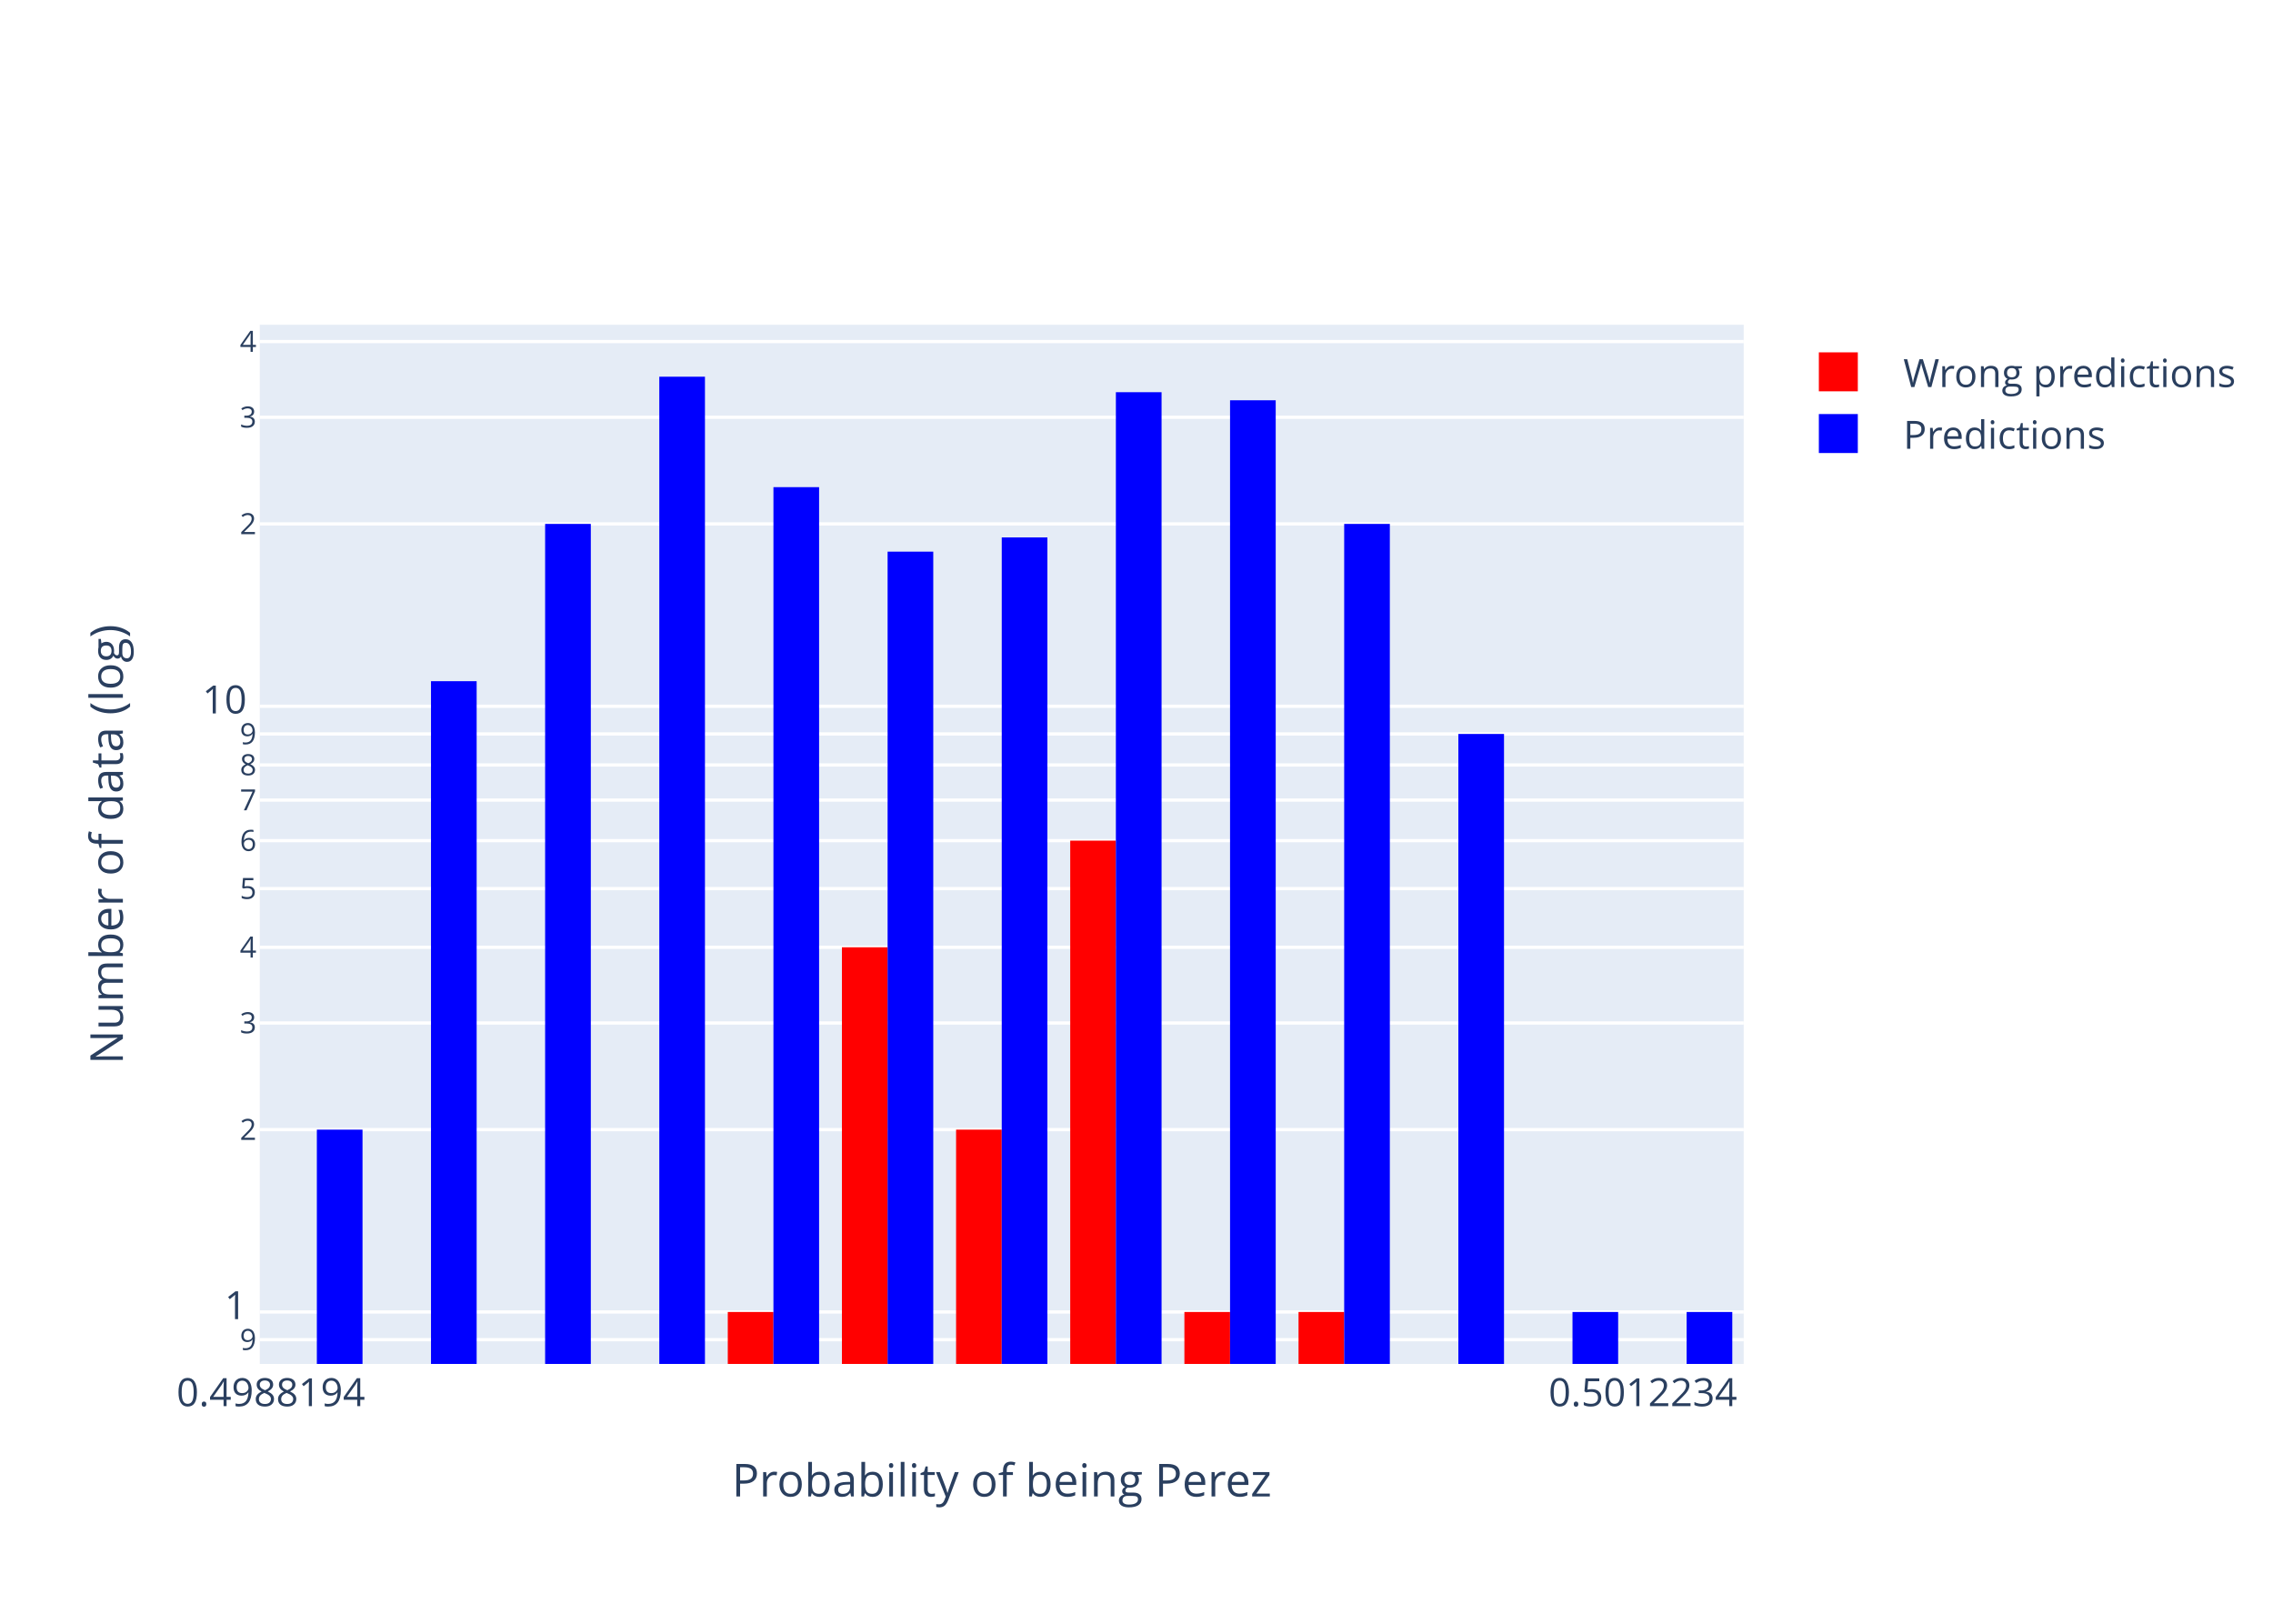
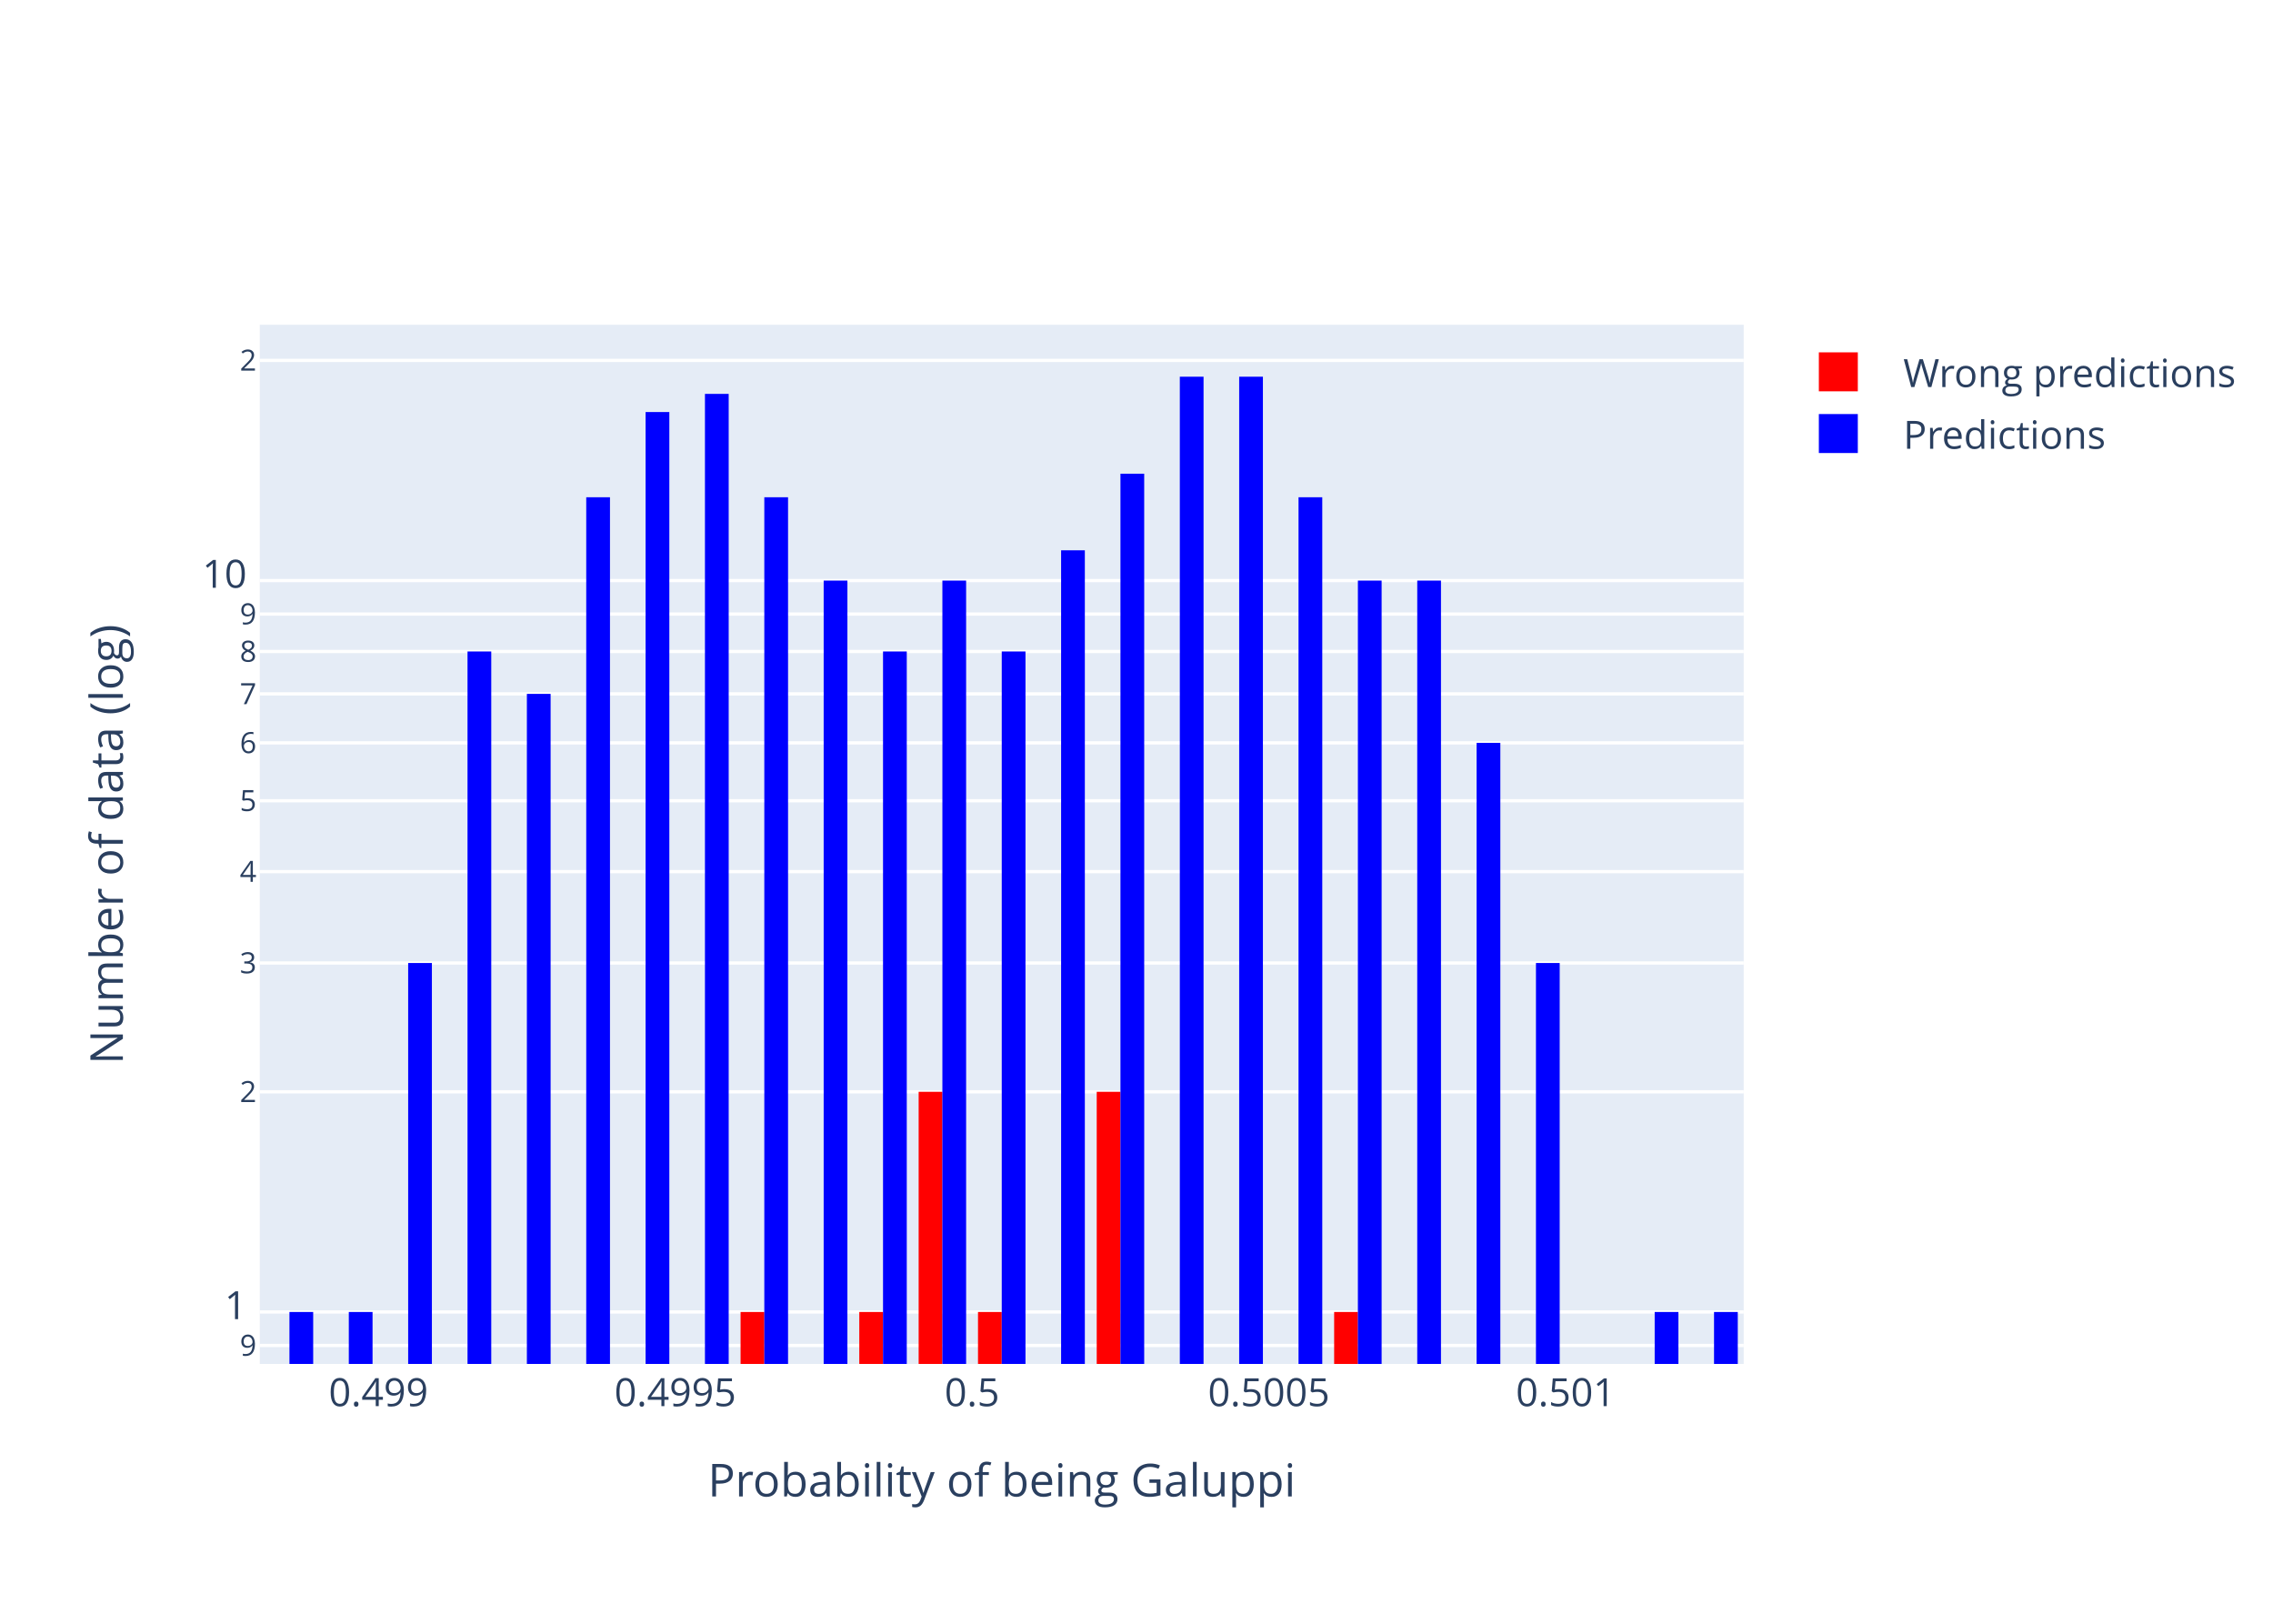
<svg xmlns="http://www.w3.org/2000/svg" class="main-svg" width="700" height="500" style="" viewBox="0 0 700 500">
  <rect x="0" y="0" width="700" height="500" style="fill: rgb(255, 255, 255); fill-opacity: 1;" />
-   <defs id="defs-42ce44">
+   <defs id="defs-c447d7">
    <g class="clips">
-       <clipPath id="clip42ce44xyplot" class="plotclip">
+       <clipPath id="clipc447d7xyplot" class="plotclip">
        <rect width="457" height="320" />
      </clipPath>
-       <clipPath class="axesclip" id="clip42ce44x">
+       <clipPath class="axesclip" id="clipc447d7x">
        <rect x="80" y="0" width="457" height="500" />
      </clipPath>
-       <clipPath class="axesclip" id="clip42ce44y">
+       <clipPath class="axesclip" id="clipc447d7y">
        <rect x="0" y="100" width="700" height="320" />
      </clipPath>
-       <clipPath class="axesclip" id="clip42ce44xy">
+       <clipPath class="axesclip" id="clipc447d7xy">
        <rect x="80" y="100" width="457" height="320" />
      </clipPath>
    </g>
    <g class="gradients" />
    <g class="patterns" />
  </defs>
  <g class="bglayer">
    <rect class="bg" x="80" y="100" width="457" height="320" style="fill: rgb(229, 236, 246); fill-opacity: 1; stroke-width: 0;" />
  </g>
  <g class="layer-below">
    <g class="imagelayer" />
    <g class="shapelayer" />
  </g>
  <g class="cartesianlayer">
    <g class="subplot xy">
      <g class="layer-subplot">
        <g class="shapelayer" />
        <g class="imagelayer" />
      </g>
      <g class="minor-gridlayer">
        <g class="x" />
        <g class="y" />
      </g>
      <g class="gridlayer">
        <g class="x" />
        <g class="y">
-           <path class="ygrid crisp" transform="translate(0,412.53)" d="M80,0h457" style="stroke: rgb(255, 255, 255); stroke-opacity: 1; stroke-width: 1px;" />
+           <path class="ygrid crisp" transform="translate(0,414.31)" d="M80,0h457" style="stroke: rgb(255, 255, 255); stroke-opacity: 1; stroke-width: 1px;" />
          <path class="ygrid crisp" transform="translate(0,404)" d="M80,0h457" style="stroke: rgb(255, 255, 255); stroke-opacity: 1; stroke-width: 1px;" />
-           <path class="ygrid crisp" transform="translate(0,347.85)" d="M80,0h457" style="stroke: rgb(255, 255, 255); stroke-opacity: 1; stroke-width: 1px;" />
-           <path class="ygrid crisp" transform="translate(0,315.01)" d="M80,0h457" style="stroke: rgb(255, 255, 255); stroke-opacity: 1; stroke-width: 1px;" />
-           <path class="ygrid crisp" transform="translate(0,291.7)" d="M80,0h457" style="stroke: rgb(255, 255, 255); stroke-opacity: 1; stroke-width: 1px;" />
-           <path class="ygrid crisp" transform="translate(0,273.63)" d="M80,0h457" style="stroke: rgb(255, 255, 255); stroke-opacity: 1; stroke-width: 1px;" />
-           <path class="ygrid crisp" transform="translate(0,258.86)" d="M80,0h457" style="stroke: rgb(255, 255, 255); stroke-opacity: 1; stroke-width: 1px;" />
-           <path class="ygrid crisp" transform="translate(0,246.37)" d="M80,0h457" style="stroke: rgb(255, 255, 255); stroke-opacity: 1; stroke-width: 1px;" />
-           <path class="ygrid crisp" transform="translate(0,235.56)" d="M80,0h457" style="stroke: rgb(255, 255, 255); stroke-opacity: 1; stroke-width: 1px;" />
-           <path class="ygrid crisp" transform="translate(0,226.01)" d="M80,0h457" style="stroke: rgb(255, 255, 255); stroke-opacity: 1; stroke-width: 1px;" />
-           <path class="ygrid crisp" transform="translate(0,217.48)" d="M80,0h457" style="stroke: rgb(255, 255, 255); stroke-opacity: 1; stroke-width: 1px;" />
-           <path class="ygrid crisp" transform="translate(0,161.33)" d="M80,0h457" style="stroke: rgb(255, 255, 255); stroke-opacity: 1; stroke-width: 1px;" />
-           <path class="ygrid crisp" transform="translate(0,128.49)" d="M80,0h457" style="stroke: rgb(255, 255, 255); stroke-opacity: 1; stroke-width: 1px;" />
-           <path class="ygrid crisp" transform="translate(0,105.18)" d="M80,0h457" style="stroke: rgb(255, 255, 255); stroke-opacity: 1; stroke-width: 1px;" />
+           <path class="ygrid crisp" transform="translate(0,336.2)" d="M80,0h457" style="stroke: rgb(255, 255, 255); stroke-opacity: 1; stroke-width: 1px;" />
+           <path class="ygrid crisp" transform="translate(0,296.54)" d="M80,0h457" style="stroke: rgb(255, 255, 255); stroke-opacity: 1; stroke-width: 1px;" />
+           <path class="ygrid crisp" transform="translate(0,268.4)" d="M80,0h457" style="stroke: rgb(255, 255, 255); stroke-opacity: 1; stroke-width: 1px;" />
+           <path class="ygrid crisp" transform="translate(0,246.58)" d="M80,0h457" style="stroke: rgb(255, 255, 255); stroke-opacity: 1; stroke-width: 1px;" />
+           <path class="ygrid crisp" transform="translate(0,228.75)" d="M80,0h457" style="stroke: rgb(255, 255, 255); stroke-opacity: 1; stroke-width: 1px;" />
+           <path class="ygrid crisp" transform="translate(0,213.67)" d="M80,0h457" style="stroke: rgb(255, 255, 255); stroke-opacity: 1; stroke-width: 1px;" />
+           <path class="ygrid crisp" transform="translate(0,200.61)" d="M80,0h457" style="stroke: rgb(255, 255, 255); stroke-opacity: 1; stroke-width: 1px;" />
+           <path class="ygrid crisp" transform="translate(0,189.09)" d="M80,0h457" style="stroke: rgb(255, 255, 255); stroke-opacity: 1; stroke-width: 1px;" />
+           <path class="ygrid crisp" transform="translate(0,178.78)" d="M80,0h457" style="stroke: rgb(255, 255, 255); stroke-opacity: 1; stroke-width: 1px;" />
+           <path class="ygrid crisp" transform="translate(0,110.98)" d="M80,0h457" style="stroke: rgb(255, 255, 255); stroke-opacity: 1; stroke-width: 1px;" />
        </g>
      </g>
      <g class="zerolinelayer" />
      <path class="xlines-below" />
      <path class="ylines-below" />
      <g class="overlines-below" />
      <g class="xaxislayer-below" />
      <g class="yaxislayer-below" />
      <g class="overaxes-below" />
-       <g class="plot" transform="translate(80,100)" clip-path="url(#clip42ce44xyplot)">
+       <g class="plot" transform="translate(80,100)" clip-path="url(#clipc447d7xyplot)">
        <g class="barlayer mlayer">
          <g class="trace bars" style="opacity: 1;">
            <g class="points">
              <g class="point">
-                 <path d="M144.13,3360V304H158.19V3360Z" style="vector-effect: non-scaling-stroke; opacity: 1; stroke-width: 0px; fill: rgb(255, 0, 0); fill-opacity: 1;" />
-               </g>
-               <g class="point">
-                 <path d="M179.28,3360V191.7H193.35V3360Z" style="vector-effect: non-scaling-stroke; opacity: 1; stroke-width: 0px; fill: rgb(255, 0, 0); fill-opacity: 1;" />
-               </g>
-               <g class="point">
-                 <path d="M214.44,3360V247.85H228.5V3360Z" style="vector-effect: non-scaling-stroke; opacity: 1; stroke-width: 0px; fill: rgb(255, 0, 0); fill-opacity: 1;" />
-               </g>
-               <g class="point">
-                 <path d="M249.59,3360V158.86H263.65V3360Z" style="vector-effect: non-scaling-stroke; opacity: 1; stroke-width: 0px; fill: rgb(255, 0, 0); fill-opacity: 1;" />
-               </g>
-               <g class="point">
-                 <path d="M284.75,3360V304H298.81V3360Z" style="vector-effect: non-scaling-stroke; opacity: 1; stroke-width: 0px; fill: rgb(255, 0, 0); fill-opacity: 1;" />
-               </g>
-               <g class="point">
-                 <path d="M319.9,3360V304H333.96V3360Z" style="vector-effect: non-scaling-stroke; opacity: 1; stroke-width: 0px; fill: rgb(255, 0, 0); fill-opacity: 1;" />
+                 <path d="M148.07,3360V304H155.38V3360Z" style="vector-effect: non-scaling-stroke; opacity: 1; stroke-width: 0px; fill: rgb(255, 0, 0); fill-opacity: 1;" />
+               </g>
+               <g class="point">
+                 <path d="M0,0Z" style="vector-effect: non-scaling-stroke; opacity: 1; stroke-width: 0px; fill: rgb(255, 0, 0); fill-opacity: 1;" />
+               </g>
+               <g class="point">
+                 <path d="M184.63,3360V304H191.94V3360Z" style="vector-effect: non-scaling-stroke; opacity: 1; stroke-width: 0px; fill: rgb(255, 0, 0); fill-opacity: 1;" />
+               </g>
+               <g class="point">
+                 <path d="M202.91,3360V236.2H210.22V3360Z" style="vector-effect: non-scaling-stroke; opacity: 1; stroke-width: 0px; fill: rgb(255, 0, 0); fill-opacity: 1;" />
+               </g>
+               <g class="point">
+                 <path d="M221.19,3360V304H228.5V3360Z" style="vector-effect: non-scaling-stroke; opacity: 1; stroke-width: 0px; fill: rgb(255, 0, 0); fill-opacity: 1;" />
+               </g>
+               <g class="point">
+                 <path d="M0,0Z" style="vector-effect: non-scaling-stroke; opacity: 1; stroke-width: 0px; fill: rgb(255, 0, 0); fill-opacity: 1;" />
+               </g>
+               <g class="point">
+                 <path d="M257.75,3360V236.2H265.06V3360Z" style="vector-effect: non-scaling-stroke; opacity: 1; stroke-width: 0px; fill: rgb(255, 0, 0); fill-opacity: 1;" />
+               </g>
+               <g class="point">
+                 <path d="M0,0Z" style="vector-effect: non-scaling-stroke; opacity: 1; stroke-width: 0px; fill: rgb(255, 0, 0); fill-opacity: 1;" />
+               </g>
+               <g class="point">
+                 <path d="M0,0Z" style="vector-effect: non-scaling-stroke; opacity: 1; stroke-width: 0px; fill: rgb(255, 0, 0); fill-opacity: 1;" />
+               </g>
+               <g class="point">
+                 <path d="M0,0Z" style="vector-effect: non-scaling-stroke; opacity: 1; stroke-width: 0px; fill: rgb(255, 0, 0); fill-opacity: 1;" />
+               </g>
+               <g class="point">
+                 <path d="M330.87,3360V304H338.18V3360Z" style="vector-effect: non-scaling-stroke; opacity: 1; stroke-width: 0px; fill: rgb(255, 0, 0); fill-opacity: 1;" />
              </g>
            </g>
          </g>
          <g class="trace bars" style="opacity: 1;">
            <g class="points">
              <g class="point">
-                 <path d="M17.58,3360V247.85H31.64V3360Z" style="vector-effect: non-scaling-stroke; opacity: 1; stroke-width: 0px; fill: rgb(0, 0, 255); fill-opacity: 1;" />
-               </g>
-               <g class="point">
-                 <path d="M52.73,3360V109.76H66.79V3360Z" style="vector-effect: non-scaling-stroke; opacity: 1; stroke-width: 0px; fill: rgb(0, 0, 255); fill-opacity: 1;" />
-               </g>
-               <g class="point">
-                 <path d="M87.88,3360V61.33H101.95V3360Z" style="vector-effect: non-scaling-stroke; opacity: 1; stroke-width: 0px; fill: rgb(0, 0, 255); fill-opacity: 1;" />
-               </g>
-               <g class="point">
-                 <path d="M123.04,3360V16H137.1V3360Z" style="vector-effect: non-scaling-stroke; opacity: 1; stroke-width: 0px; fill: rgb(0, 0, 255); fill-opacity: 1;" />
-               </g>
-               <g class="point">
-                 <path d="M158.19,3360V50.01H172.25V3360Z" style="vector-effect: non-scaling-stroke; opacity: 1; stroke-width: 0px; fill: rgb(0, 0, 255); fill-opacity: 1;" />
-               </g>
-               <g class="point">
-                 <path d="M193.35,3360V69.87H207.41V3360Z" style="vector-effect: non-scaling-stroke; opacity: 1; stroke-width: 0px; fill: rgb(0, 0, 255); fill-opacity: 1;" />
-               </g>
-               <g class="point">
-                 <path d="M228.5,3360V65.49H242.56V3360Z" style="vector-effect: non-scaling-stroke; opacity: 1; stroke-width: 0px; fill: rgb(0, 0, 255); fill-opacity: 1;" />
-               </g>
-               <g class="point">
-                 <path d="M263.65,3360V20.77H277.72V3360Z" style="vector-effect: non-scaling-stroke; opacity: 1; stroke-width: 0px; fill: rgb(0, 0, 255); fill-opacity: 1;" />
-               </g>
-               <g class="point">
-                 <path d="M298.81,3360V23.26H312.87V3360Z" style="vector-effect: non-scaling-stroke; opacity: 1; stroke-width: 0px; fill: rgb(0, 0, 255); fill-opacity: 1;" />
-               </g>
-               <g class="point">
-                 <path d="M333.96,3360V61.33H348.02V3360Z" style="vector-effect: non-scaling-stroke; opacity: 1; stroke-width: 0px; fill: rgb(0, 0, 255); fill-opacity: 1;" />
-               </g>
-               <g class="point">
-                 <path d="M369.12,3360V126.01H383.18V3360Z" style="vector-effect: non-scaling-stroke; opacity: 1; stroke-width: 0px; fill: rgb(0, 0, 255); fill-opacity: 1;" />
-               </g>
-               <g class="point">
-                 <path d="M404.27,3360V304H418.33V3360Z" style="vector-effect: non-scaling-stroke; opacity: 1; stroke-width: 0px; fill: rgb(0, 0, 255); fill-opacity: 1;" />
-               </g>
-               <g class="point">
-                 <path d="M439.42,3360V304H453.48V3360Z" style="vector-effect: non-scaling-stroke; opacity: 1; stroke-width: 0px; fill: rgb(0, 0, 255); fill-opacity: 1;" />
+                 <path d="M9.14,3360V304H16.45V3360Z" style="vector-effect: non-scaling-stroke; opacity: 1; stroke-width: 0px; fill: rgb(0, 0, 255); fill-opacity: 1;" />
+               </g>
+               <g class="point">
+                 <path d="M27.42,3360V304H34.73V3360Z" style="vector-effect: non-scaling-stroke; opacity: 1; stroke-width: 0px; fill: rgb(0, 0, 255); fill-opacity: 1;" />
+               </g>
+               <g class="point">
+                 <path d="M45.7,3360V196.54H53.01V3360Z" style="vector-effect: non-scaling-stroke; opacity: 1; stroke-width: 0px; fill: rgb(0, 0, 255); fill-opacity: 1;" />
+               </g>
+               <g class="point">
+                 <path d="M63.98,3360V100.61H71.29V3360Z" style="vector-effect: non-scaling-stroke; opacity: 1; stroke-width: 0px; fill: rgb(0, 0, 255); fill-opacity: 1;" />
+               </g>
+               <g class="point">
+                 <path d="M82.26,3360V113.67H89.57V3360Z" style="vector-effect: non-scaling-stroke; opacity: 1; stroke-width: 0px; fill: rgb(0, 0, 255); fill-opacity: 1;" />
+               </g>
+               <g class="point">
+                 <path d="M100.54,3360V53.12H107.85V3360Z" style="vector-effect: non-scaling-stroke; opacity: 1; stroke-width: 0px; fill: rgb(0, 0, 255); fill-opacity: 1;" />
+               </g>
+               <g class="point">
+                 <path d="M118.82,3360V26.88H126.13V3360Z" style="vector-effect: non-scaling-stroke; opacity: 1; stroke-width: 0px; fill: rgb(0, 0, 255); fill-opacity: 1;" />
+               </g>
+               <g class="point">
+                 <path d="M137.1,3360V21.29H144.41V3360Z" style="vector-effect: non-scaling-stroke; opacity: 1; stroke-width: 0px; fill: rgb(0, 0, 255); fill-opacity: 1;" />
+               </g>
+               <g class="point">
+                 <path d="M155.38,3360V53.12H162.69V3360Z" style="vector-effect: non-scaling-stroke; opacity: 1; stroke-width: 0px; fill: rgb(0, 0, 255); fill-opacity: 1;" />
+               </g>
+               <g class="point">
+                 <path d="M173.66,3360V78.78H180.97V3360Z" style="vector-effect: non-scaling-stroke; opacity: 1; stroke-width: 0px; fill: rgb(0, 0, 255); fill-opacity: 1;" />
+               </g>
+               <g class="point">
+                 <path d="M191.94,3360V100.61H199.25V3360Z" style="vector-effect: non-scaling-stroke; opacity: 1; stroke-width: 0px; fill: rgb(0, 0, 255); fill-opacity: 1;" />
+               </g>
+               <g class="point">
+                 <path d="M210.22,3360V78.78H217.53V3360Z" style="vector-effect: non-scaling-stroke; opacity: 1; stroke-width: 0px; fill: rgb(0, 0, 255); fill-opacity: 1;" />
+               </g>
+               <g class="point">
+                 <path d="M228.5,3360V100.61H235.81V3360Z" style="vector-effect: non-scaling-stroke; opacity: 1; stroke-width: 0px; fill: rgb(0, 0, 255); fill-opacity: 1;" />
+               </g>
+               <g class="point">
+                 <path d="M246.78,3360V69.46H254.09V3360Z" style="vector-effect: non-scaling-stroke; opacity: 1; stroke-width: 0px; fill: rgb(0, 0, 255); fill-opacity: 1;" />
+               </g>
+               <g class="point">
+                 <path d="M265.06,3360V45.87H272.37V3360Z" style="vector-effect: non-scaling-stroke; opacity: 1; stroke-width: 0px; fill: rgb(0, 0, 255); fill-opacity: 1;" />
+               </g>
+               <g class="point">
+                 <path d="M283.34,3360V16H290.65V3360Z" style="vector-effect: non-scaling-stroke; opacity: 1; stroke-width: 0px; fill: rgb(0, 0, 255); fill-opacity: 1;" />
+               </g>
+               <g class="point">
+                 <path d="M301.62,3360V16H308.93V3360Z" style="vector-effect: non-scaling-stroke; opacity: 1; stroke-width: 0px; fill: rgb(0, 0, 255); fill-opacity: 1;" />
+               </g>
+               <g class="point">
+                 <path d="M319.9,3360V53.12H327.21V3360Z" style="vector-effect: non-scaling-stroke; opacity: 1; stroke-width: 0px; fill: rgb(0, 0, 255); fill-opacity: 1;" />
+               </g>
+               <g class="point">
+                 <path d="M338.18,3360V78.78H345.49V3360Z" style="vector-effect: non-scaling-stroke; opacity: 1; stroke-width: 0px; fill: rgb(0, 0, 255); fill-opacity: 1;" />
+               </g>
+               <g class="point">
+                 <path d="M356.46,3360V78.78H363.77V3360Z" style="vector-effect: non-scaling-stroke; opacity: 1; stroke-width: 0px; fill: rgb(0, 0, 255); fill-opacity: 1;" />
+               </g>
+               <g class="point">
+                 <path d="M374.74,3360V128.75H382.05V3360Z" style="vector-effect: non-scaling-stroke; opacity: 1; stroke-width: 0px; fill: rgb(0, 0, 255); fill-opacity: 1;" />
+               </g>
+               <g class="point">
+                 <path d="M393.02,3360V196.54H400.33V3360Z" style="vector-effect: non-scaling-stroke; opacity: 1; stroke-width: 0px; fill: rgb(0, 0, 255); fill-opacity: 1;" />
+               </g>
+               <g class="point">
+                 <path d="M0,0Z" style="vector-effect: non-scaling-stroke; opacity: 1; stroke-width: 0px; fill: rgb(0, 0, 255); fill-opacity: 1;" />
+               </g>
+               <g class="point">
+                 <path d="M429.58,3360V304H436.89V3360Z" style="vector-effect: non-scaling-stroke; opacity: 1; stroke-width: 0px; fill: rgb(0, 0, 255); fill-opacity: 1;" />
+               </g>
+               <g class="point">
+                 <path d="M447.86,3360V304H455.17V3360Z" style="vector-effect: non-scaling-stroke; opacity: 1; stroke-width: 0px; fill: rgb(0, 0, 255); fill-opacity: 1;" />
              </g>
            </g>
          </g>
        </g>
      </g>
      <g class="overplot" />
      <path class="xlines-above crisp" d="M0,0" style="fill: none;" />
      <path class="ylines-above crisp" d="M0,0" style="fill: none;" />
      <g class="overlines-above" />
      <g class="xaxislayer-above">
        <g class="xtick">
-           <text text-anchor="middle" x="0" y="433" transform="translate(83.42,0)" style="font-family: 'Open Sans', verdana, arial, sans-serif; font-size: 12px; fill: rgb(42, 63, 95); fill-opacity: 1; white-space: pre; opacity: 1;">0.4988194</text>
-         </g>
-         <g class="xtick">
-           <text text-anchor="middle" x="0" y="433" style="font-family: 'Open Sans', verdana, arial, sans-serif; font-size: 12px; fill: rgb(42, 63, 95); fill-opacity: 1; white-space: pre; opacity: 1;" transform="translate(505.95,0)">0.5012234</text>
+           <text text-anchor="middle" x="0" y="433" transform="translate(116.56,0)" style="font-family: 'Open Sans', verdana, arial, sans-serif; font-size: 12px; fill: rgb(42, 63, 95); fill-opacity: 1; white-space: pre; opacity: 1;">0.499</text>
+         </g>
+         <g class="xtick">
+           <text text-anchor="middle" x="0" y="433" style="font-family: 'Open Sans', verdana, arial, sans-serif; font-size: 12px; fill: rgb(42, 63, 95); fill-opacity: 1; white-space: pre; opacity: 1;" transform="translate(207.96,0)">0.4995</text>
+         </g>
+         <g class="xtick">
+           <text text-anchor="middle" x="0" y="433" style="font-family: 'Open Sans', verdana, arial, sans-serif; font-size: 12px; fill: rgb(42, 63, 95); fill-opacity: 1; white-space: pre; opacity: 1;" transform="translate(299.36,0)">0.5</text>
+         </g>
+         <g class="xtick">
+           <text text-anchor="middle" x="0" y="433" style="font-family: 'Open Sans', verdana, arial, sans-serif; font-size: 12px; fill: rgb(42, 63, 95); fill-opacity: 1; white-space: pre; opacity: 1;" transform="translate(390.76,0)">0.5005</text>
+         </g>
+         <g class="xtick">
+           <text text-anchor="middle" x="0" y="433" style="font-family: 'Open Sans', verdana, arial, sans-serif; font-size: 12px; fill: rgb(42, 63, 95); fill-opacity: 1; white-space: pre; opacity: 1;" transform="translate(482.16,0)">0.501</text>
        </g>
      </g>
      <g class="yaxislayer-above">
        <g class="ytick">
-           <text text-anchor="end" x="79" y="3.15" transform="translate(0,412.53)" style="font-family: 'Open Sans', verdana, arial, sans-serif; font-size: 9px; fill: rgb(42, 63, 95); fill-opacity: 1; white-space: pre; opacity: 1;">9</text>
+           <text text-anchor="end" x="79" y="3.15" transform="translate(0,414.31)" style="font-family: 'Open Sans', verdana, arial, sans-serif; font-size: 9px; fill: rgb(42, 63, 95); fill-opacity: 1; white-space: pre; opacity: 1;">9</text>
        </g>
        <g class="ytick">
          <text text-anchor="end" x="76" y="2.2" style="font-family: 'Open Sans', verdana, arial, sans-serif; font-size: 12px; fill: rgb(42, 63, 95); fill-opacity: 1; white-space: pre; opacity: 1;" transform="translate(0,404)">1</text>
        </g>
        <g class="ytick">
-           <text text-anchor="end" x="79" y="3.15" style="font-family: 'Open Sans', verdana, arial, sans-serif; font-size: 9px; fill: rgb(42, 63, 95); fill-opacity: 1; white-space: pre; opacity: 1;" transform="translate(0,347.85)">2</text>
-         </g>
-         <g class="ytick">
-           <text text-anchor="end" x="79" y="3.15" style="font-family: 'Open Sans', verdana, arial, sans-serif; font-size: 9px; fill: rgb(42, 63, 95); fill-opacity: 1; white-space: pre; opacity: 1;" transform="translate(0,315.01)">3</text>
-         </g>
-         <g class="ytick">
-           <text text-anchor="end" x="79" y="3.15" style="font-family: 'Open Sans', verdana, arial, sans-serif; font-size: 9px; fill: rgb(42, 63, 95); fill-opacity: 1; white-space: pre; opacity: 1;" transform="translate(0,291.7)">4</text>
-         </g>
-         <g class="ytick">
-           <text text-anchor="end" x="79" y="3.15" style="font-family: 'Open Sans', verdana, arial, sans-serif; font-size: 9px; fill: rgb(42, 63, 95); fill-opacity: 1; white-space: pre; opacity: 1;" transform="translate(0,273.63)">5</text>
-         </g>
-         <g class="ytick">
-           <text text-anchor="end" x="79" y="3.15" style="font-family: 'Open Sans', verdana, arial, sans-serif; font-size: 9px; fill: rgb(42, 63, 95); fill-opacity: 1; white-space: pre; opacity: 1;" transform="translate(0,258.86)">6</text>
-         </g>
-         <g class="ytick">
-           <text text-anchor="end" x="79" y="3.15" style="font-family: 'Open Sans', verdana, arial, sans-serif; font-size: 9px; fill: rgb(42, 63, 95); fill-opacity: 1; white-space: pre; opacity: 1;" transform="translate(0,246.37)">7</text>
-         </g>
-         <g class="ytick">
-           <text text-anchor="end" x="79" y="3.15" style="font-family: 'Open Sans', verdana, arial, sans-serif; font-size: 9px; fill: rgb(42, 63, 95); fill-opacity: 1; white-space: pre; opacity: 1;" transform="translate(0,235.56)">8</text>
-         </g>
-         <g class="ytick">
-           <text text-anchor="end" x="79" y="3.15" style="font-family: 'Open Sans', verdana, arial, sans-serif; font-size: 9px; fill: rgb(42, 63, 95); fill-opacity: 1; white-space: pre; opacity: 1;" transform="translate(0,226.01)">9</text>
-         </g>
-         <g class="ytick">
-           <text text-anchor="end" x="76" y="2.2" style="font-family: 'Open Sans', verdana, arial, sans-serif; font-size: 12px; fill: rgb(42, 63, 95); fill-opacity: 1; white-space: pre; opacity: 1;" transform="translate(0,217.48)">10</text>
-         </g>
-         <g class="ytick">
-           <text text-anchor="end" x="79" y="3.15" style="font-family: 'Open Sans', verdana, arial, sans-serif; font-size: 9px; fill: rgb(42, 63, 95); fill-opacity: 1; white-space: pre; opacity: 1;" transform="translate(0,161.33)">2</text>
-         </g>
-         <g class="ytick">
-           <text text-anchor="end" x="79" y="3.15" style="font-family: 'Open Sans', verdana, arial, sans-serif; font-size: 9px; fill: rgb(42, 63, 95); fill-opacity: 1; white-space: pre; opacity: 1;" transform="translate(0,128.49)">3</text>
-         </g>
-         <g class="ytick">
-           <text text-anchor="end" x="79" y="3.15" style="font-family: 'Open Sans', verdana, arial, sans-serif; font-size: 9px; fill: rgb(42, 63, 95); fill-opacity: 1; white-space: pre; opacity: 1;" transform="translate(0,105.18)">4</text>
+           <text text-anchor="end" x="79" y="3.15" style="font-family: 'Open Sans', verdana, arial, sans-serif; font-size: 9px; fill: rgb(42, 63, 95); fill-opacity: 1; white-space: pre; opacity: 1;" transform="translate(0,336.2)">2</text>
+         </g>
+         <g class="ytick">
+           <text text-anchor="end" x="79" y="3.15" style="font-family: 'Open Sans', verdana, arial, sans-serif; font-size: 9px; fill: rgb(42, 63, 95); fill-opacity: 1; white-space: pre; opacity: 1;" transform="translate(0,296.54)">3</text>
+         </g>
+         <g class="ytick">
+           <text text-anchor="end" x="79" y="3.15" style="font-family: 'Open Sans', verdana, arial, sans-serif; font-size: 9px; fill: rgb(42, 63, 95); fill-opacity: 1; white-space: pre; opacity: 1;" transform="translate(0,268.4)">4</text>
+         </g>
+         <g class="ytick">
+           <text text-anchor="end" x="79" y="3.15" style="font-family: 'Open Sans', verdana, arial, sans-serif; font-size: 9px; fill: rgb(42, 63, 95); fill-opacity: 1; white-space: pre; opacity: 1;" transform="translate(0,246.58)">5</text>
+         </g>
+         <g class="ytick">
+           <text text-anchor="end" x="79" y="3.15" style="font-family: 'Open Sans', verdana, arial, sans-serif; font-size: 9px; fill: rgb(42, 63, 95); fill-opacity: 1; white-space: pre; opacity: 1;" transform="translate(0,228.75)">6</text>
+         </g>
+         <g class="ytick">
+           <text text-anchor="end" x="79" y="3.15" style="font-family: 'Open Sans', verdana, arial, sans-serif; font-size: 9px; fill: rgb(42, 63, 95); fill-opacity: 1; white-space: pre; opacity: 1;" transform="translate(0,213.67)">7</text>
+         </g>
+         <g class="ytick">
+           <text text-anchor="end" x="79" y="3.15" style="font-family: 'Open Sans', verdana, arial, sans-serif; font-size: 9px; fill: rgb(42, 63, 95); fill-opacity: 1; white-space: pre; opacity: 1;" transform="translate(0,200.61)">8</text>
+         </g>
+         <g class="ytick">
+           <text text-anchor="end" x="79" y="3.15" style="font-family: 'Open Sans', verdana, arial, sans-serif; font-size: 9px; fill: rgb(42, 63, 95); fill-opacity: 1; white-space: pre; opacity: 1;" transform="translate(0,189.09)">9</text>
+         </g>
+         <g class="ytick">
+           <text text-anchor="end" x="76" y="2.2" style="font-family: 'Open Sans', verdana, arial, sans-serif; font-size: 12px; fill: rgb(42, 63, 95); fill-opacity: 1; white-space: pre; opacity: 1;" transform="translate(0,178.78)">10</text>
+         </g>
+         <g class="ytick">
+           <text text-anchor="end" x="79" y="3.15" style="font-family: 'Open Sans', verdana, arial, sans-serif; font-size: 9px; fill: rgb(42, 63, 95); fill-opacity: 1; white-space: pre; opacity: 1;" transform="translate(0,110.98)">2</text>
        </g>
      </g>
      <g class="overaxes-above" />
    </g>
  </g>
  <g class="polarlayer" />
  <g class="smithlayer" />
  <g class="ternarylayer" />
  <g class="geolayer" />
  <g class="funnelarealayer" />
  <g class="pielayer" />
  <g class="iciclelayer" />
  <g class="treemaplayer" />
  <g class="sunburstlayer" />
  <g class="glimages" />
-   <defs id="topdefs-42ce44">
+   <defs id="topdefs-c447d7">
    <g class="clips" />
-     <clipPath id="legend42ce44">
+     <clipPath id="legendc447d7">
      <rect width="142" height="48" x="0" y="0" />
    </clipPath>
  </defs>
  <g class="layer-above">
    <g class="imagelayer" />
    <g class="shapelayer" />
  </g>
  <g class="infolayer">
    <g class="legend" pointer-events="all" transform="translate(546.14,100)">
      <rect class="bg" shape-rendering="crispEdges" style="stroke: rgb(68, 68, 68); stroke-opacity: 1; fill: rgb(255, 255, 255); fill-opacity: 1; stroke-width: 0px;" width="142" height="48" x="0" y="0" />
-       <g class="scrollbox" transform="" clip-path="url(#legend42ce44)">
+       <g class="scrollbox" transform="" clip-path="url(#legendc447d7)">
        <g class="groups">
          <g class="traces" transform="translate(0,14.5)" style="opacity: 1;">
            <text class="legendtext" text-anchor="start" x="40" y="4.68" style="font-family: 'Open Sans', verdana, arial, sans-serif; font-size: 12px; fill: rgb(42, 63, 95); fill-opacity: 1; white-space: pre;">Wrong predictions</text>
            <g class="layers" style="opacity: 1;">
              <g class="legendfill" />
              <g class="legendlines" />
              <g class="legendsymbols">
                <g class="legendpoints">
                  <path class="legendundefined" d="M6,6H-6V-6H6Z" transform="translate(20,0)" style="stroke-width: 0px; fill: rgb(255, 0, 0); fill-opacity: 1;" />
                </g>
              </g>
            </g>
            <rect class="legendtoggle" x="0" y="-9.5" width="136.5" height="19" style="fill: rgb(0, 0, 0); fill-opacity: 0;" />
          </g>
          <g class="traces" transform="translate(0,33.5)" style="opacity: 1;">
            <text class="legendtext" text-anchor="start" x="40" y="4.68" style="font-family: 'Open Sans', verdana, arial, sans-serif; font-size: 12px; fill: rgb(42, 63, 95); fill-opacity: 1; white-space: pre;">Predictions</text>
            <g class="layers" style="opacity: 1;">
              <g class="legendfill" />
              <g class="legendlines" />
              <g class="legendsymbols">
                <g class="legendpoints">
                  <path class="legendundefined" d="M6,6H-6V-6H6Z" transform="translate(20,0)" style="stroke-width: 0px; fill: rgb(0, 0, 255); fill-opacity: 1;" />
                </g>
              </g>
            </g>
            <rect class="legendtoggle" x="0" y="-9.5" width="136.5" height="19" style="fill: rgb(0, 0, 0); fill-opacity: 0;" />
          </g>
        </g>
      </g>
      <rect class="scrollbar" rx="20" ry="3" width="0" height="0" style="fill: rgb(128, 139, 164); fill-opacity: 1;" x="0" y="0" />
    </g>
    <g class="g-gtitle" />
    <g class="g-xtitle">
-       <text class="xtitle" x="308.5" y="460.8" text-anchor="middle" style="font-family: 'Open Sans', verdana, arial, sans-serif; font-size: 14px; fill: rgb(42, 63, 95); opacity: 1; font-weight: normal; white-space: pre;">Probability of being Perez</text>
+       <text class="xtitle" x="308.5" y="460.8" text-anchor="middle" style="font-family: 'Open Sans', verdana, arial, sans-serif; font-size: 14px; fill: rgb(42, 63, 95); opacity: 1; font-weight: normal; white-space: pre;">Probability of being Galuppi</text>
    </g>
    <g class="g-ytitle">
      <text class="ytitle" transform="rotate(-90,37.84063,260)" x="37.841" y="260" text-anchor="middle" style="font-family: 'Open Sans', verdana, arial, sans-serif; font-size: 14px; fill: rgb(42, 63, 95); opacity: 1; font-weight: normal; white-space: pre;">Number of data (log)</text>
    </g>
  </g>
</svg>
